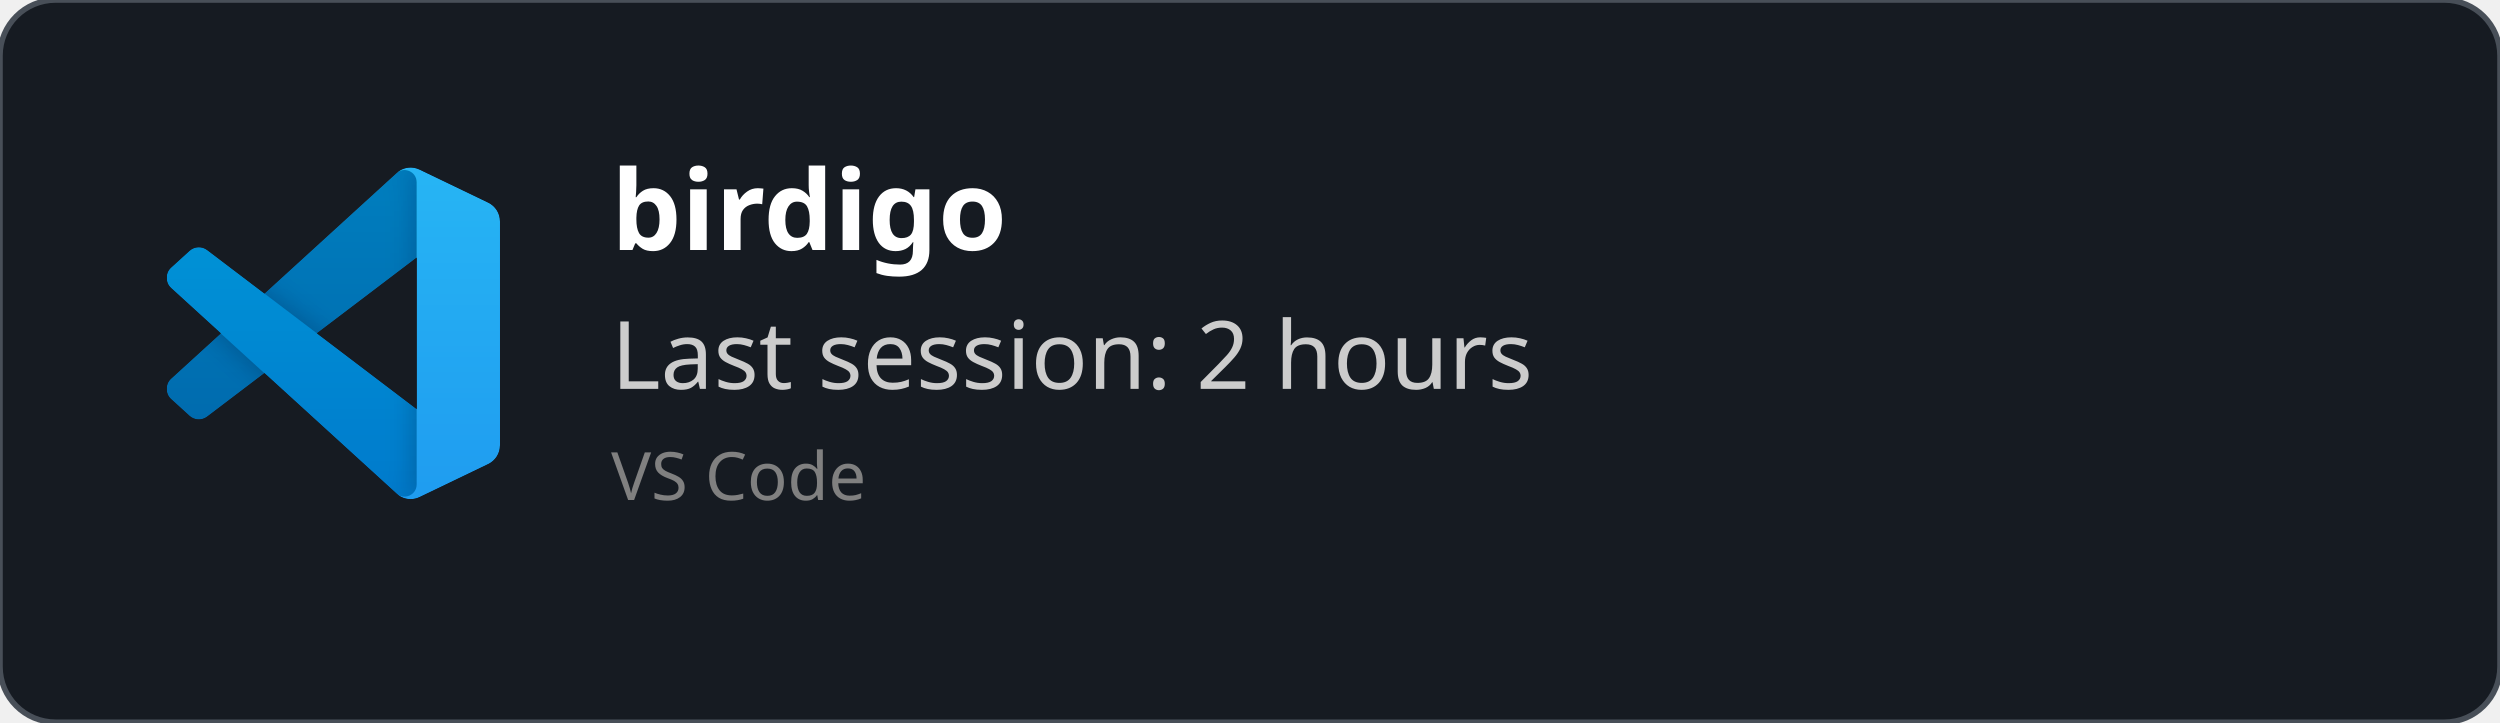
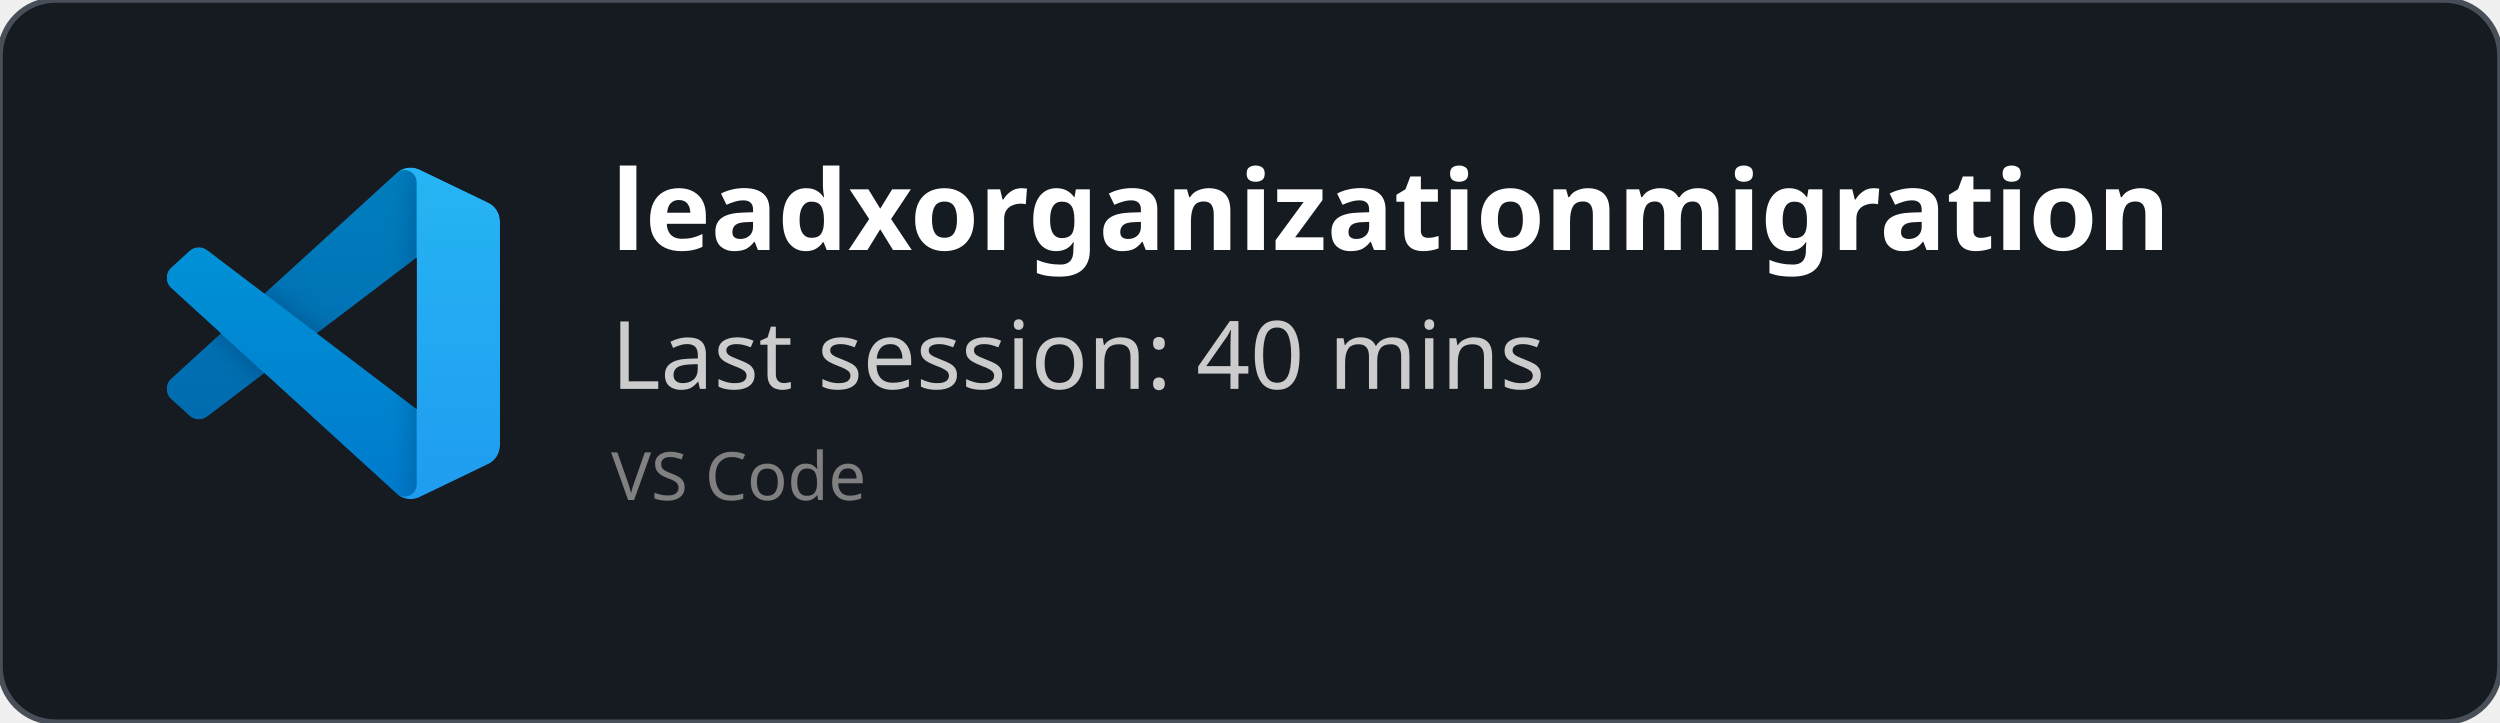
<svg xmlns="http://www.w3.org/2000/svg" width="450" height="130" viewBox="0 0 450 130" fill="none" role="img">
  <style>
    *{
        font-family: 'Segoe UI', Ubuntu, monospace
    }
    </style>
  <defs>
    <clipPath id="horizontalClip" x="20" y="20" width="500" height="200">
      <rect x="90" y="20" width="300" height="50" />
    </clipPath>
  </defs>
  <rect width="450" height="130" fill="rgba(22,27,34)" stroke="#484f58" stroke-width="1" fill-opacity="1" stroke-opacity="1" x="0" y="0" rx="10px" ry="10px">
    </rect>
  <svg width="60" height="60" x="30" y="30" viewBox="0 0 100 100" fill="none" id="vscode">
    <mask id="mask0" mask-type="alpha" maskUnits="userSpaceOnUse" x="0" y="0" width="100" height="100">
      <path fill-rule="evenodd" clip-rule="evenodd" d="M70.912 99.317C72.487 99.931 74.283 99.891 75.873 99.126L96.461 89.22C98.624 88.179 100 85.989 100 83.587V16.413C100 14.011 98.624 11.822 96.461 10.781L75.873 0.874C73.786 -0.13 71.345 0.116 69.513 1.447C69.252 1.637 69.003 1.849 68.769 2.083L29.355 38.041L12.187 25.01C10.589 23.797 8.354 23.896 6.869 25.246L1.363 30.255C-0.453 31.906 -0.455 34.763 1.359 36.417L16.247 50L1.359 63.583C-0.455 65.237 -0.453 68.094 1.363 69.745L6.869 74.754C8.354 76.104 10.589 76.204 12.187 74.99L29.355 61.959L68.769 97.917C69.392 98.541 70.125 99.01 70.912 99.317ZM75.015 27.299L45.109 50L75.015 72.701V27.299Z" fill="white" />
    </mask>
    <g mask="url(#mask0)">
      <path d="M96.461 10.796L75.857 0.876C73.472 -0.273 70.622 0.212 68.75 2.083L1.299 63.583C-0.516 65.237 -0.514 68.094 1.303 69.745L6.813 74.754C8.298 76.104 10.535 76.204 12.134 74.99L93.361 13.37C96.086 11.303 100 13.246 100 16.667V16.427C100 14.027 98.625 11.838 96.461 10.796Z" fill="#0065A9" />
      <g filter="url(#filter0_d)">
        <path d="M96.461 89.204L75.857 99.124C73.472 100.273 70.622 99.788 68.75 97.917L1.299 36.417C-0.516 34.763 -0.514 31.906 1.303 30.255L6.813 25.246C8.298 23.896 10.535 23.796 12.134 25.009L93.361 86.63C96.086 88.697 100 86.754 100 83.333V83.573C100 85.974 98.625 88.162 96.461 89.204Z" fill="#007ACC" />
      </g>
      <g filter="url(#filter1_d)">
        <path d="M75.858 99.126C73.472 100.274 70.622 99.788 68.75 97.917C71.056 100.223 75 98.59 75 95.328V4.672C75 1.41 71.056 -0.223 68.75 2.083C70.622 0.211 73.472 -0.274 75.858 0.874L96.459 10.781C98.623 11.822 100 14.011 100 16.413V83.587C100 85.989 98.623 88.179 96.459 89.22L75.858 99.126Z" fill="#1F9CF0" />
      </g>
      <g style="mix-blend-mode:overlay" opacity="0.25">
        <path fill-rule="evenodd" clip-rule="evenodd" d="M70.851 99.317C72.426 99.931 74.222 99.891 75.812 99.126L96.4 89.22C98.563 88.179 99.939 85.989 99.939 83.587V16.413C99.939 14.011 98.564 11.822 96.4 10.781L75.812 0.874C73.725 -0.13 71.284 0.116 69.453 1.447C69.191 1.637 68.942 1.849 68.708 2.083L29.294 38.041L12.126 25.01C10.528 23.796 8.293 23.896 6.809 25.246L1.302 30.255C-0.513 31.906 -0.515 34.763 1.298 36.417L16.186 50L1.298 63.583C-0.515 65.237 -0.513 68.094 1.302 69.745L6.809 74.754C8.293 76.104 10.528 76.204 12.126 74.99L29.294 61.959L68.708 97.917C69.332 98.54 70.064 99.01 70.851 99.317ZM74.954 27.299L45.048 50L74.954 72.701V27.299Z" fill="url(#paint0_linear)" />
      </g>
    </g>
    <defs>
      <filter id="filter0_d" x="-8.394" y="15.829" width="116.727" height="92.246" filterUnits="userSpaceOnUse" color-interpolation-filters="sRGB">
        <feFlood flood-opacity="0" result="BackgroundImageFix" />
        <feColorMatrix in="SourceAlpha" type="matrix" values="0 0 0 0 0 0 0 0 0 0 0 0 0 0 0 0 0 0 127 0" />
        <feOffset />
        <feGaussianBlur stdDeviation="4.167" />
        <feColorMatrix type="matrix" values="0 0 0 0 0 0 0 0 0 0 0 0 0 0 0 0 0 0 0.25 0" />
        <feBlend mode="overlay" in2="BackgroundImageFix" result="effect1_dropShadow" />
        <feBlend mode="normal" in="SourceGraphic" in2="effect1_dropShadow" result="shape" />
      </filter>
      <filter id="filter1_d" x="60.417" y="-8.076" width="47.917" height="116.151" filterUnits="userSpaceOnUse" color-interpolation-filters="sRGB">
        <feFlood flood-opacity="0" result="BackgroundImageFix" />
        <feColorMatrix in="SourceAlpha" type="matrix" values="0 0 0 0 0 0 0 0 0 0 0 0 0 0 0 0 0 0 127 0" />
        <feOffset />
        <feGaussianBlur stdDeviation="4.167" />
        <feColorMatrix type="matrix" values="0 0 0 0 0 0 0 0 0 0 0 0 0 0 0 0 0 0 0.25 0" />
        <feBlend mode="overlay" in2="BackgroundImageFix" result="effect1_dropShadow" />
        <feBlend mode="normal" in="SourceGraphic" in2="effect1_dropShadow" result="shape" />
      </filter>
      <linearGradient id="paint0_linear" x1="49.939" y1="0.258" x2="49.939" y2="99.742" gradientUnits="userSpaceOnUse">
        <stop stop-color="white" />
        <stop offset="1" stop-color="white" stop-opacity="0" />
      </linearGradient>
    </defs>
  </svg>
  <text x="110" y="45" font-size="20" clip-path="url(#horizontalClip)" font-weight="bold" font-family="Ubuntu" fill="white">
-     birdigo
+     leadxorganizationmigration
    </text>
  <text x="110" y="70" font-size="17px" font-family="Ubuntu" fill="#ccc">
-     Last session: 2 hours
+     Last session: 40 mins
    </text>
  <text x="110" y="90" font-size="12px" font-family="Ubuntu" fill="grey">
    VS Code
    </text>
</svg>
